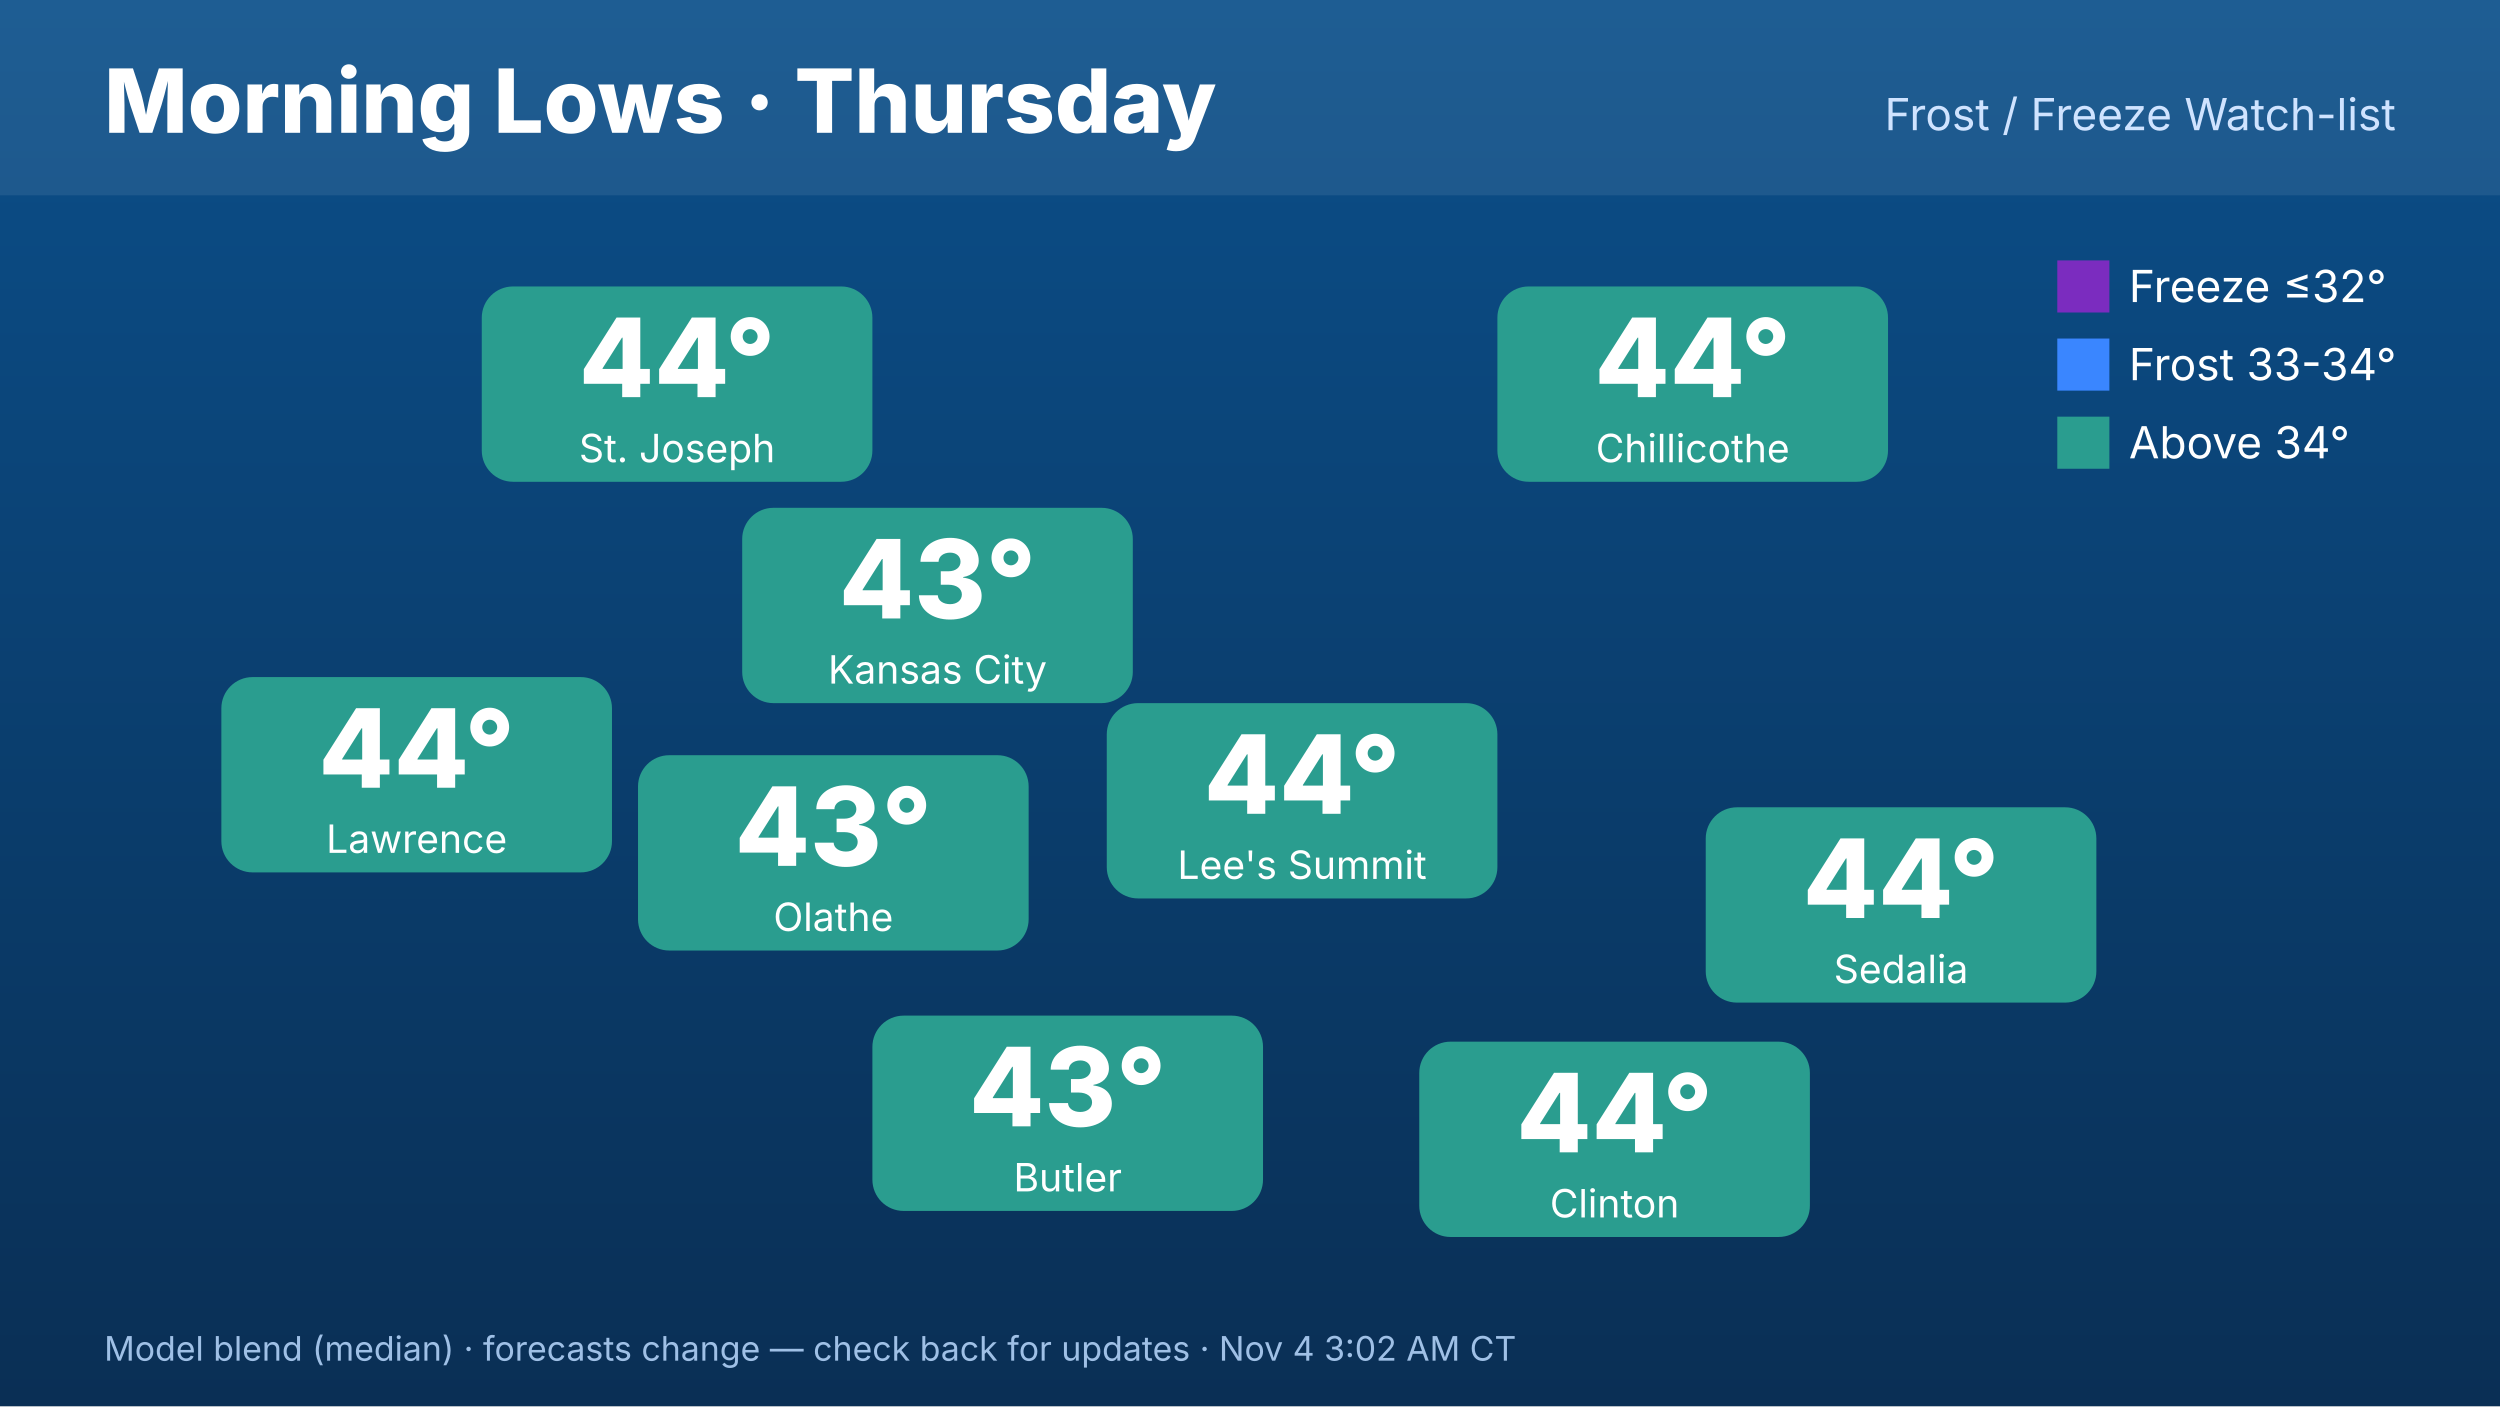
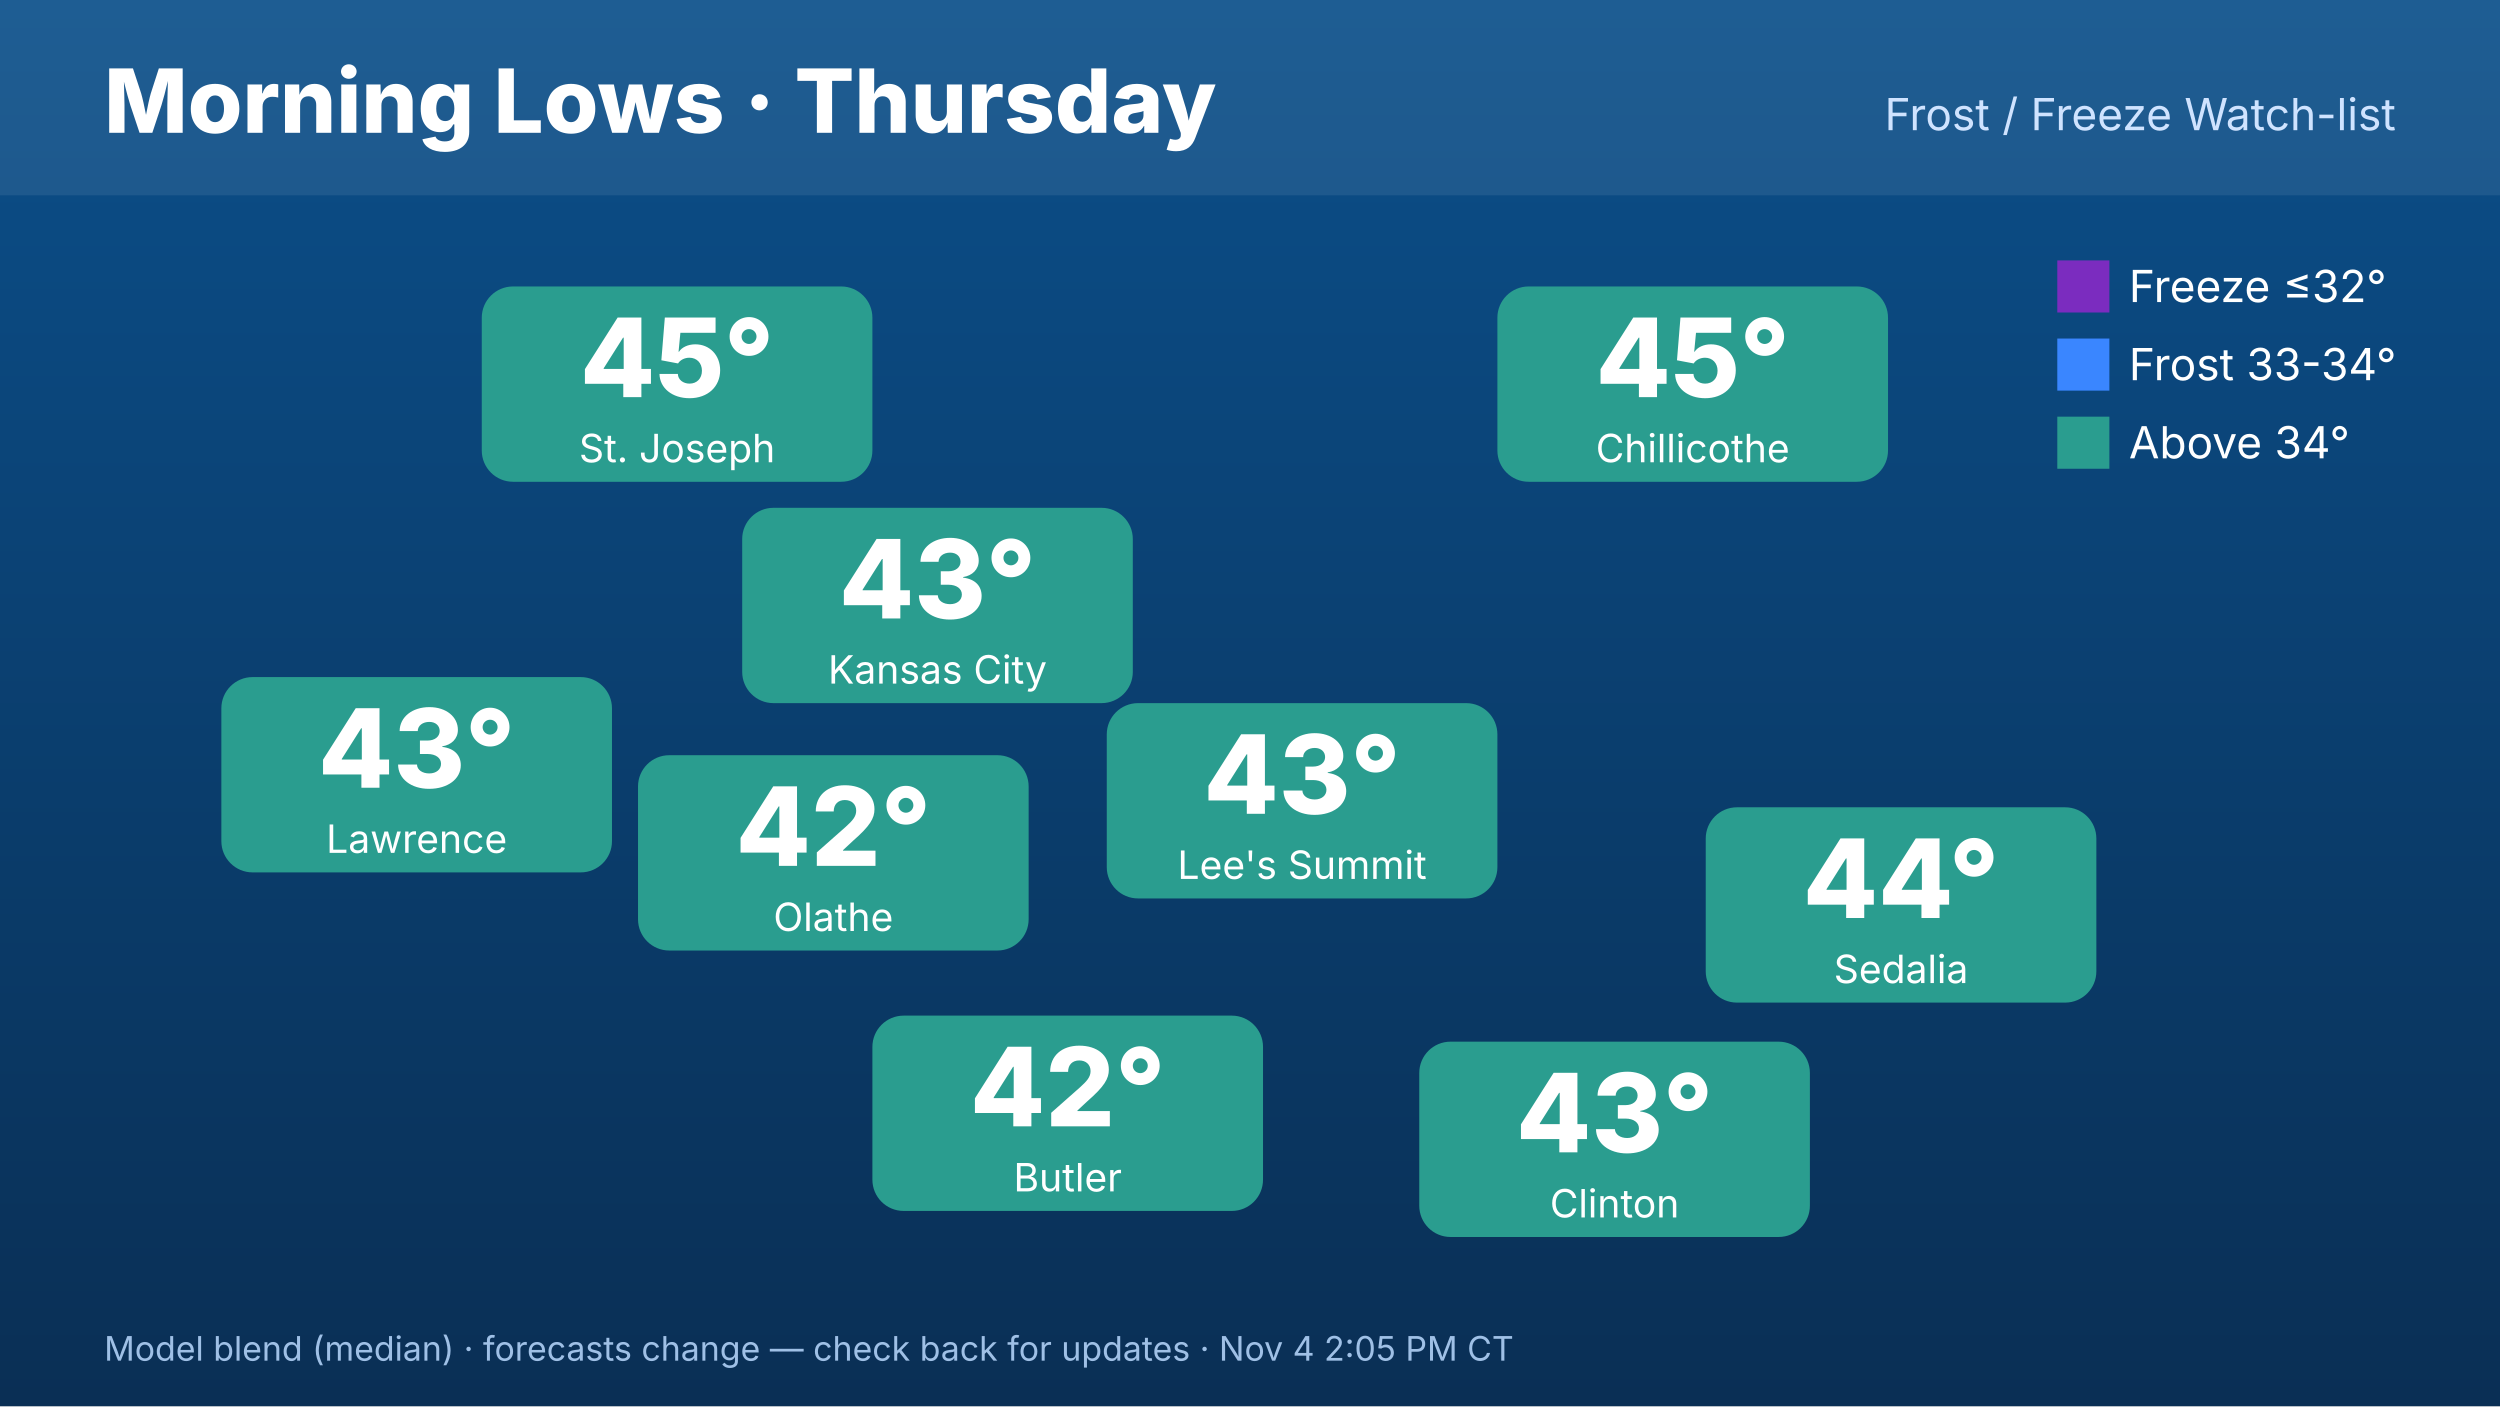
<svg xmlns="http://www.w3.org/2000/svg" width="1920" height="1080" viewBox="0 0 1920 1080" font-family="Inter,Helvetica,Arial,sans-serif">
  <defs>
    <linearGradient id="bg" x1="0" y1="0" x2="0" y2="1">
      <stop offset="0" stop-color="#0b4f8a" />
      <stop offset="1" stop-color="#0a2f55" />
    </linearGradient>
  </defs>
  <rect width="1920" height="1080" fill="url(#bg)" />
  <rect x="0" y="0" width="1920" height="150" fill="#ffffff" opacity=".08" />
  <text x="80" y="102" font-size="68" font-weight="800" fill="#fff">Morning Lows · Thursday</text>
  <text x="1840" y="100" font-size="34" fill="#cfe3ff" text-anchor="end">Frost / Freeze Watch-list</text>
  <rect x="570" y="390" width="300" height="150" rx="24" fill="#2a9d8f" />
  <text x="720" y="475" font-size="84" font-weight="800" fill="#fff" text-anchor="middle">43°</text>
  <text x="720" y="525" font-size="30" fill="#fff" text-anchor="middle">Kansas City</text>
  <rect x="370" y="220" width="300" height="150" rx="24" fill="#2a9d8f" />
-   <text x="520" y="305" font-size="84" font-weight="800" fill="#fff" text-anchor="middle">44°</text>
+   <text x="520" y="305" font-size="84" font-weight="800" fill="#fff" text-anchor="middle">45°</text>
  <text x="520" y="355" font-size="30" fill="#fff" text-anchor="middle">St. Joseph</text>
  <rect x="170" y="520" width="300" height="150" rx="24" fill="#2a9d8f" />
-   <text x="320" y="605" font-size="84" font-weight="800" fill="#fff" text-anchor="middle">44°</text>
+   <text x="320" y="605" font-size="84" font-weight="800" fill="#fff" text-anchor="middle">43°</text>
  <text x="320" y="655" font-size="30" fill="#fff" text-anchor="middle">Lawrence</text>
  <rect x="1150" y="220" width="300" height="150" rx="24" fill="#2a9d8f" />
-   <text x="1300" y="305" font-size="84" font-weight="800" fill="#fff" text-anchor="middle">44°</text>
+   <text x="1300" y="305" font-size="84" font-weight="800" fill="#fff" text-anchor="middle">45°</text>
  <text x="1300" y="355" font-size="30" fill="#fff" text-anchor="middle">Chillicothe</text>
  <rect x="1310" y="620" width="300" height="150" rx="24" fill="#2a9d8f" />
  <text x="1460" y="705" font-size="84" font-weight="800" fill="#fff" text-anchor="middle">44°</text>
  <text x="1460" y="755" font-size="30" fill="#fff" text-anchor="middle">Sedalia</text>
  <rect x="1090" y="800" width="300" height="150" rx="24" fill="#2a9d8f" />
-   <text x="1240" y="885" font-size="84" font-weight="800" fill="#fff" text-anchor="middle">44°</text>
+   <text x="1240" y="885" font-size="84" font-weight="800" fill="#fff" text-anchor="middle">43°</text>
  <text x="1240" y="935" font-size="30" fill="#fff" text-anchor="middle">Clinton</text>
  <rect x="670" y="780" width="300" height="150" rx="24" fill="#2a9d8f" />
-   <text x="820" y="865" font-size="84" font-weight="800" fill="#fff" text-anchor="middle">43°</text>
+   <text x="820" y="865" font-size="84" font-weight="800" fill="#fff" text-anchor="middle">42°</text>
  <text x="820" y="915" font-size="30" fill="#fff" text-anchor="middle">Butler</text>
  <rect x="490" y="580" width="300" height="150" rx="24" fill="#2a9d8f" />
-   <text x="640" y="665" font-size="84" font-weight="800" fill="#fff" text-anchor="middle">43°</text>
+   <text x="640" y="665" font-size="84" font-weight="800" fill="#fff" text-anchor="middle">42°</text>
  <text x="640" y="715" font-size="30" fill="#fff" text-anchor="middle">Olathe</text>
  <rect x="850" y="540" width="300" height="150" rx="24" fill="#2a9d8f" />
-   <text x="1000" y="625" font-size="84" font-weight="800" fill="#fff" text-anchor="middle">44°</text>
+   <text x="1000" y="625" font-size="84" font-weight="800" fill="#fff" text-anchor="middle">43°</text>
  <text x="1000" y="675" font-size="30" fill="#fff" text-anchor="middle">Lee's Summit</text>
  <g font-size="34" fill="#fff">
    <rect x="1580" y="200" width="40" height="40" fill="#7b2cbf" />
    <text x="1635" y="232">Freeze ≤32°</text>
    <rect x="1580" y="260" width="40" height="40" fill="#3a86ff" />
    <text x="1635" y="292">Frost 33-34°</text>
    <rect x="1580" y="320" width="40" height="40" fill="#2a9d8f" />
    <text x="1635" y="352">Above 34°</text>
  </g>
-   <text x="80" y="1045" font-size="26" fill="#9fc0e6">Model blend (median) · forecasts change — check back for updates · Nov 4 3:02 AM CT</text>
+   <text x="80" y="1045" font-size="26" fill="#9fc0e6">Model blend (median) · forecasts change — check back for updates · Nov 4 2:05 PM CT</text>
</svg>
